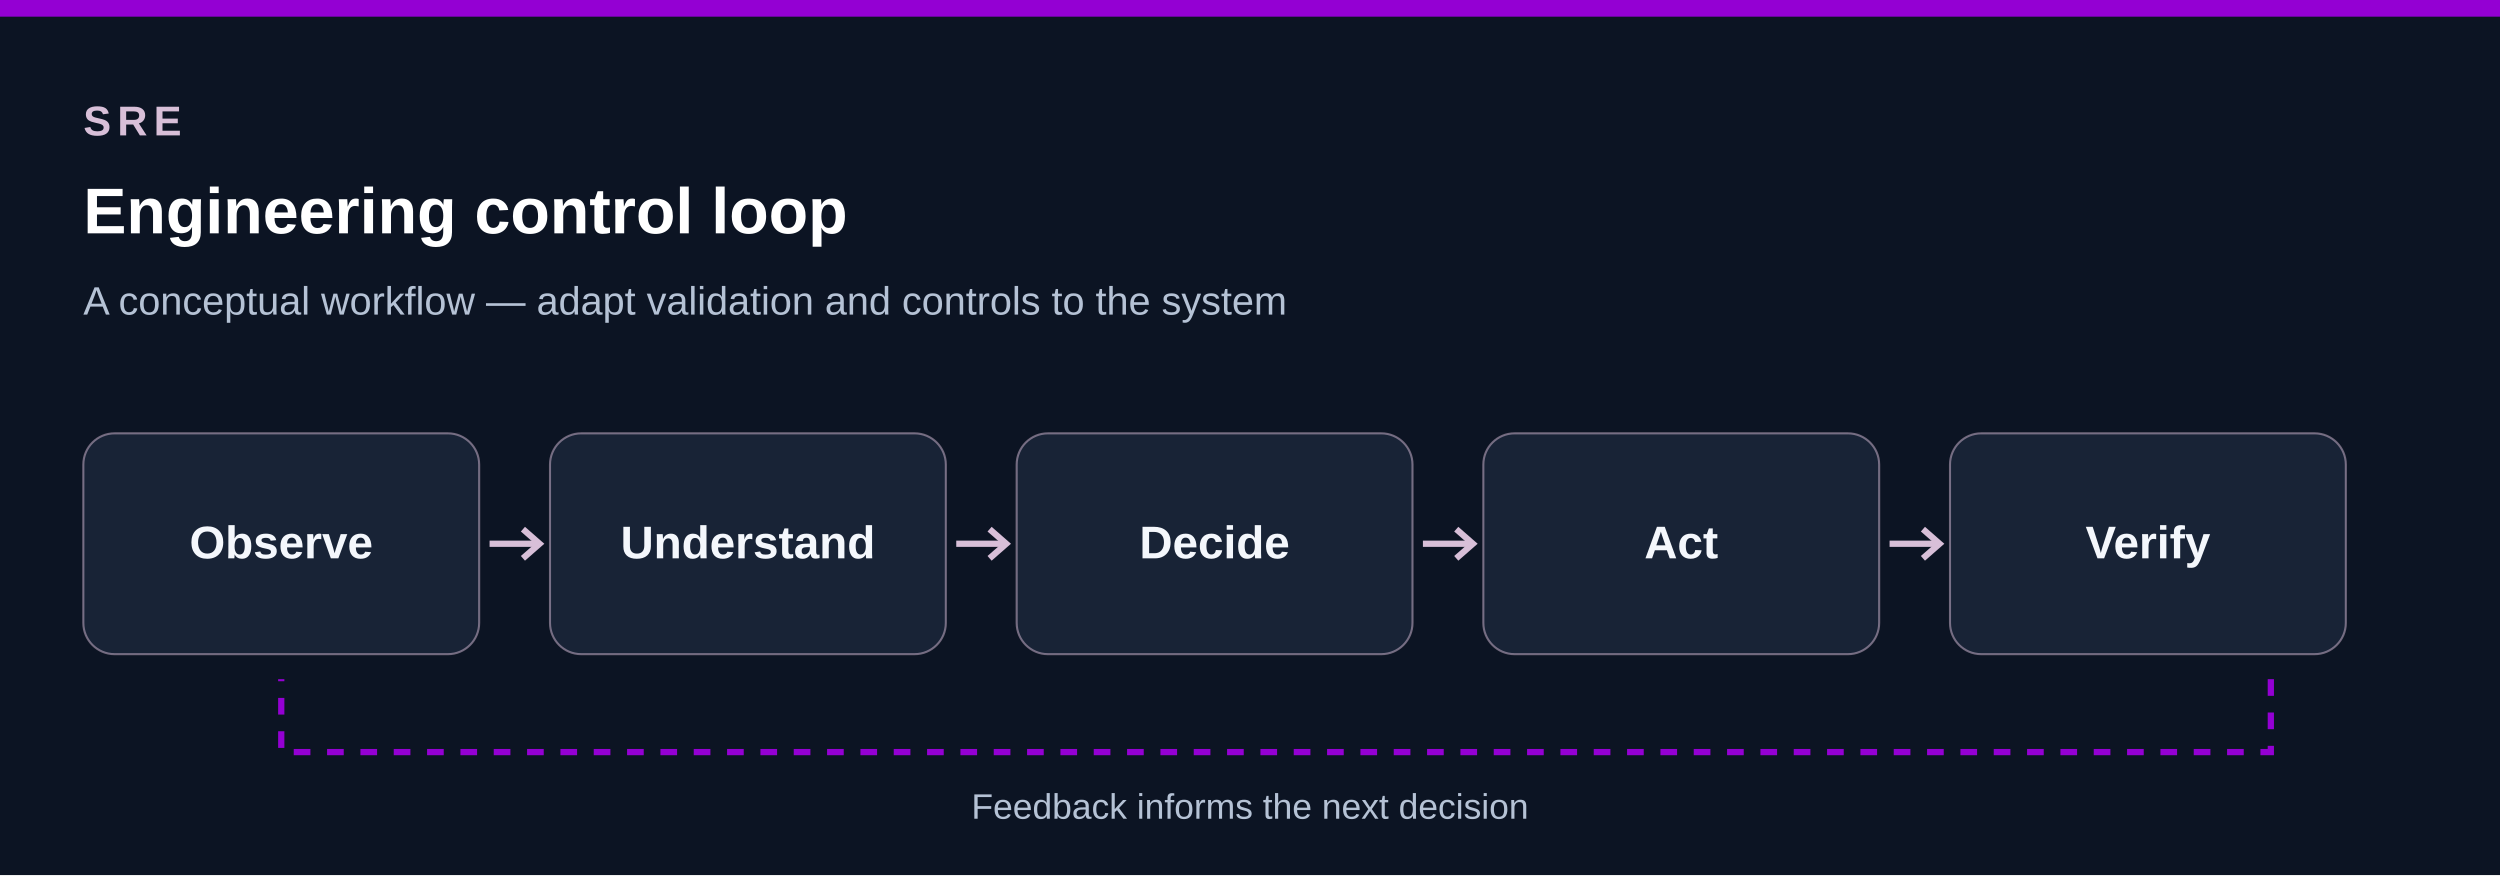
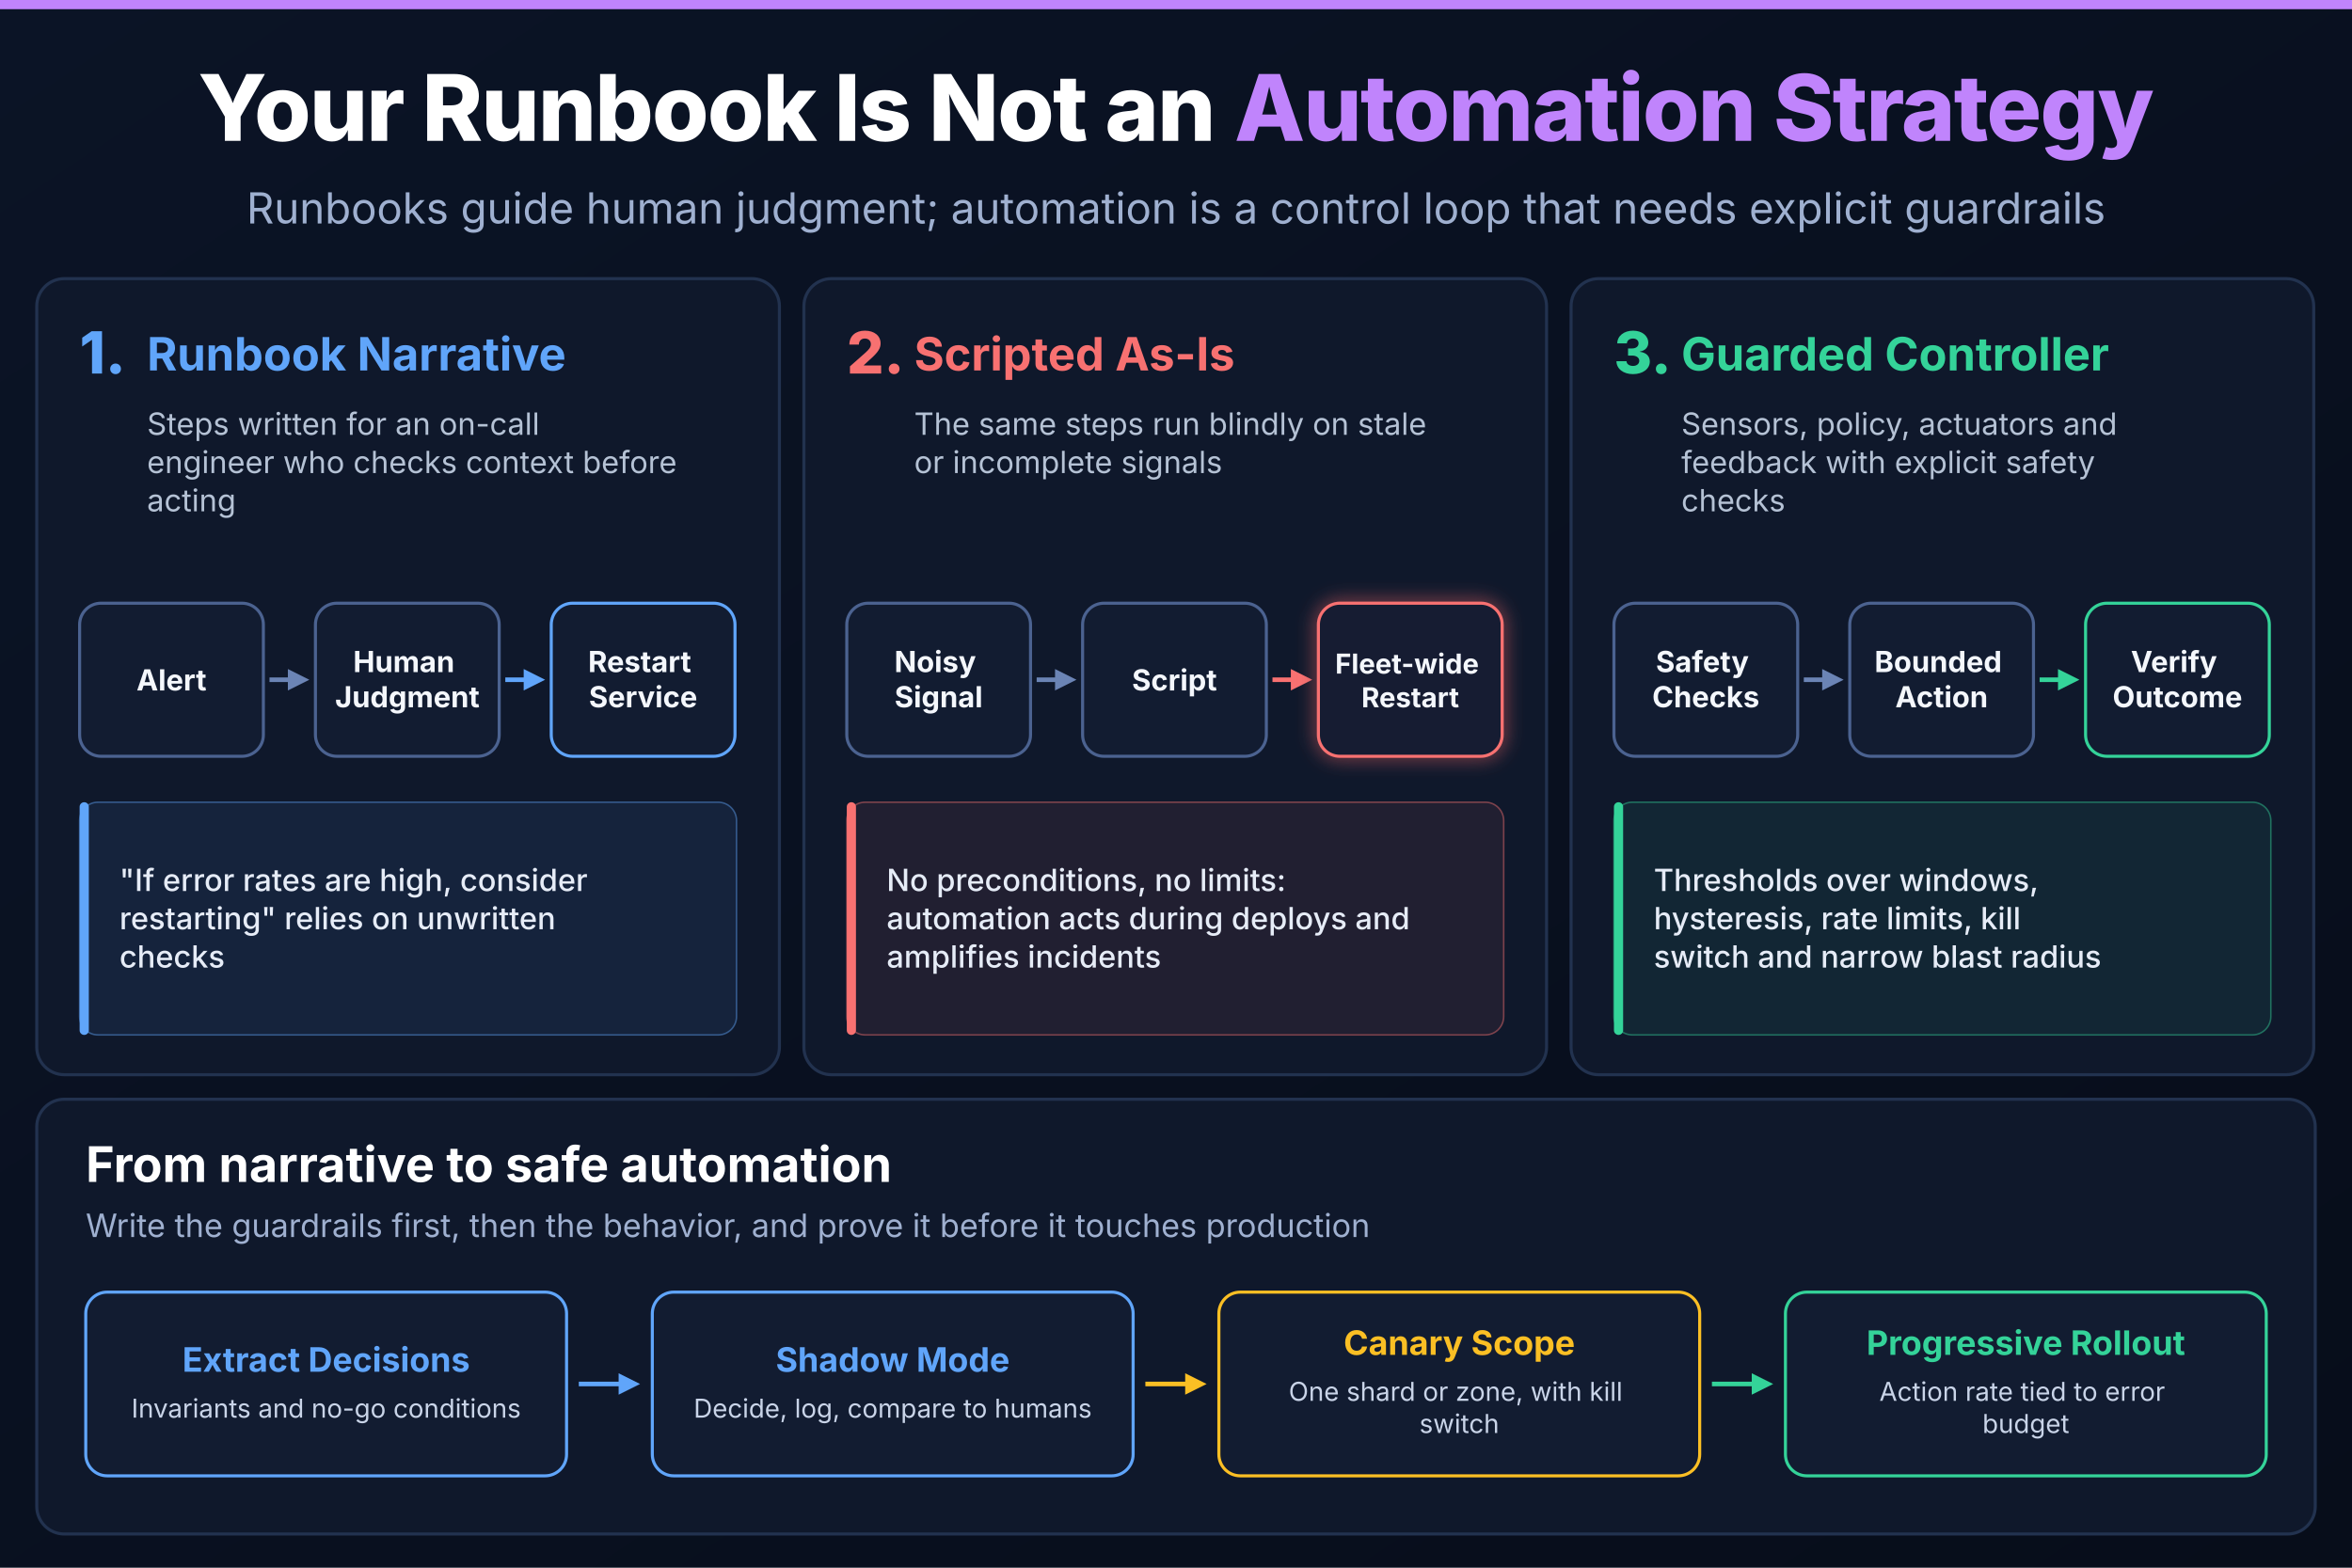
- <svg xmlns="http://www.w3.org/2000/svg" width="1200" height="420" viewBox="0 0 1200 420" role="img" aria-label="Conceptual reliability control loop for Your Runbook Is Not an Automation Strategy">
-   <rect width="1200" height="420" fill="#0c1423" />
-   <rect width="1200" height="8" fill="#9400d3" />
-   <text x="40" y="65" font-family="Arial,sans-serif" font-size="20" font-weight="bold" letter-spacing="3" fill="#d8bfd8">SRE</text>
-   <text x="40" y="112" font-family="Arial,sans-serif" font-size="31" font-weight="bold" fill="#ffffff">Engineering control loop</text>
-   <text x="40" y="151" font-family="Arial,sans-serif" font-size="19" fill="#b5c2d5">A conceptual workflow — adapt validation and controls to the system</text>
-   <g font-family="Arial,sans-serif">
-     <rect x="40" y="208" width="190" height="106" rx="15" fill="#182336" stroke="#d8bfd8" stroke-opacity=".5" />
-     <text x="135" y="268" fill="#f4f7fc" font-size="22" text-anchor="middle" font-weight="650">Observe</text>
-     <path d="M 235 261 h 23" stroke="#d8bfd8" stroke-width="3" />
-     <path d="M 251 254 l 8 7 -8 7" fill="none" stroke="#d8bfd8" stroke-width="3" />
-     <rect x="264" y="208" width="190" height="106" rx="15" fill="#182336" stroke="#d8bfd8" stroke-opacity=".5" />
-     <text x="359" y="268" fill="#f4f7fc" font-size="22" text-anchor="middle" font-weight="650">Understand</text>
-     <path d="M 459 261 h 23" stroke="#d8bfd8" stroke-width="3" />
-     <path d="M 475 254 l 8 7 -8 7" fill="none" stroke="#d8bfd8" stroke-width="3" />
-     <rect x="488" y="208" width="190" height="106" rx="15" fill="#182336" stroke="#d8bfd8" stroke-opacity=".5" />
-     <text x="583" y="268" fill="#f4f7fc" font-size="22" text-anchor="middle" font-weight="650">Decide</text>
-     <path d="M 683 261 h 23" stroke="#d8bfd8" stroke-width="3" />
-     <path d="M 699 254 l 8 7 -8 7" fill="none" stroke="#d8bfd8" stroke-width="3" />
-     <rect x="712" y="208" width="190" height="106" rx="15" fill="#182336" stroke="#d8bfd8" stroke-opacity=".5" />
-     <text x="807" y="268" fill="#f4f7fc" font-size="22" text-anchor="middle" font-weight="650">Act</text>
-     <path d="M 907 261 h 23" stroke="#d8bfd8" stroke-width="3" />
-     <path d="M 923 254 l 8 7 -8 7" fill="none" stroke="#d8bfd8" stroke-width="3" />
-     <rect x="936" y="208" width="190" height="106" rx="15" fill="#182336" stroke="#d8bfd8" stroke-opacity=".5" />
-     <text x="1031" y="268" fill="#f4f7fc" font-size="22" text-anchor="middle" font-weight="650">Verify</text>
-   </g>
-   <path d="M 1090 326 v 35 H 135 v -35" fill="none" stroke="#9400d3" stroke-width="3" stroke-dasharray="8 8" />
-   <text x="600" y="393" text-anchor="middle" font-family="Arial,sans-serif" font-size="17" fill="#b5c2d5">Feedback informs the next decision</text>
+ <svg xmlns="http://www.w3.org/2000/svg" width="1536" height="1024" viewBox="0 0 1536 1024" role="img" aria-label="Your Runbook Is Not an Automation Strategy: Runbooks guide human judgment; automation is a control loop that needs explicit guardrails" font-family="Inter, 'Segoe UI', Helvetica, Arial, sans-serif">
+   <defs>
+     <linearGradient id="bg" x1="0" y1="0" x2="1" y2="1">
+       <stop offset="0" stop-color="#0b1426" />
+       <stop offset="1" stop-color="#070d1a" />
+     </linearGradient>
+     <filter id="glow" x="-30%" y="-30%" width="160%" height="160%">
+       <feGaussianBlur stdDeviation="6" result="b" />
+       <feMerge>
+         <feMergeNode in="b" />
+         <feMergeNode in="SourceGraphic" />
+       </feMerge>
+     </filter>
+   </defs>
+   <rect width="1536" height="1024" fill="url(#bg)" />
+   <rect width="1536" height="6" fill="#c084fc" />
+   <text x="768" y="92" font-size="60" font-weight="800" fill="#ffffff" text-anchor="middle" letter-spacing="-1">Your Runbook Is Not an <tspan fill="#c084fc">Automation Strategy</tspan>
+   </text>
+   <text x="768" y="146" font-size="28" font-weight="400" fill="#9fb0d0" text-anchor="middle">
+     <tspan x="768" dy="0">Runbooks guide human judgment; automation is a control loop that needs explicit guardrails</tspan>
+   </text>
+   <rect x="24" y="182" width="485" height="520" rx="18" fill="#0f182b" stroke="#22324f" stroke-width="2" />
+   <text x="52" y="244" font-size="38" font-weight="800" fill="#60a5fa">1.</text>
+   <text x="96" y="242" font-size="30" font-weight="700" fill="#60a5fa" text-anchor="start">
+     <tspan x="96" dy="0">Runbook Narrative</tspan>
+   </text>
+   <text x="96" y="284" font-size="20" font-weight="400" fill="#b5c2d5" text-anchor="start">
+     <tspan x="96" dy="0">Steps written for an on-call</tspan>
+     <tspan x="96" dy="25">engineer who checks context before</tspan>
+     <tspan x="96" dy="25">acting</tspan>
+   </text>
+   <rect x="52" y="394" width="120" height="100" rx="14" fill="#121c31" stroke="#4b6290" stroke-width="2" />
+   <text x="112" y="451" font-size="19" font-weight="650" fill="#f4f7fc" text-anchor="middle">
+     <tspan x="112" dy="0">Alert</tspan>
+   </text>
+   <path d="M 176 444 H 192" stroke="#6b84b5" stroke-width="3" fill="none" />
+   <path d="M 188 437 L 202 444 L 188 451 Z" fill="#6b84b5" />
+   <rect x="206" y="394" width="120" height="100" rx="14" fill="#121c31" stroke="#4b6290" stroke-width="2" />
+   <text x="266" y="439" font-size="19" font-weight="650" fill="#f4f7fc" text-anchor="middle">
+     <tspan x="266" dy="0">Human</tspan>
+     <tspan x="266" dy="23">Judgment</tspan>
+   </text>
+   <path d="M 330 444 H 346" stroke="#60a5fa" stroke-width="3" fill="none" />
+   <path d="M 342 437 L 356 444 L 342 451 Z" fill="#60a5fa" />
+   <rect x="360" y="394" width="120" height="100" rx="14" fill="#121c31" stroke="#60a5fa" stroke-width="2" />
+   <text x="420" y="439" font-size="19" font-weight="650" fill="#f4f7fc" text-anchor="middle">
+     <tspan x="420" dy="0">Restart</tspan>
+     <tspan x="420" dy="23">Service</tspan>
+   </text>
+   <rect x="52" y="524" width="429" height="152" rx="12" fill="#60a5fa" fill-opacity="0.08" stroke="#60a5fa" stroke-opacity="0.45" />
+   <rect x="52" y="524" width="6" height="152" rx="3" fill="#60a5fa" />
+   <text x="78" y="582" font-size="20" font-weight="500" fill="#e6ecf7" text-anchor="start">
+     <tspan x="78" dy="0">"If error rates are high, consider</tspan>
+     <tspan x="78" dy="25">restarting" relies on unwritten</tspan>
+     <tspan x="78" dy="25">checks</tspan>
+   </text>
+   <rect x="525" y="182" width="485" height="520" rx="18" fill="#0f182b" stroke="#22324f" stroke-width="2" />
+   <text x="553" y="244" font-size="38" font-weight="800" fill="#f87171">2.</text>
+   <text x="597" y="242" font-size="30" font-weight="700" fill="#f87171" text-anchor="start">
+     <tspan x="597" dy="0">Scripted As-Is</tspan>
+   </text>
+   <text x="597" y="284" font-size="20" font-weight="400" fill="#b5c2d5" text-anchor="start">
+     <tspan x="597" dy="0">The same steps run blindly on stale</tspan>
+     <tspan x="597" dy="25">or incomplete signals</tspan>
+   </text>
+   <rect x="553" y="394" width="120" height="100" rx="14" fill="#121c31" stroke="#4b6290" stroke-width="2" />
+   <text x="613" y="439" font-size="19" font-weight="650" fill="#f4f7fc" text-anchor="middle">
+     <tspan x="613" dy="0">Noisy</tspan>
+     <tspan x="613" dy="23">Signal</tspan>
+   </text>
+   <path d="M 677 444 H 693" stroke="#6b84b5" stroke-width="3" fill="none" />
+   <path d="M 689 437 L 703 444 L 689 451 Z" fill="#6b84b5" />
+   <rect x="707" y="394" width="120" height="100" rx="14" fill="#121c31" stroke="#4b6290" stroke-width="2" />
+   <text x="767" y="451" font-size="19" font-weight="650" fill="#f4f7fc" text-anchor="middle">
+     <tspan x="767" dy="0">Script</tspan>
+   </text>
+   <path d="M 831 444 H 847" stroke="#f87171" stroke-width="3" fill="none" />
+   <path d="M 843 437 L 857 444 L 843 451 Z" fill="#f87171" />
+   <rect x="861" y="394" width="120" height="100" rx="14" fill="#121c31" stroke="#f87171" stroke-width="2" filter="url(#glow)" />
+   <text x="921" y="440" font-size="18" font-weight="650" fill="#f4f7fc" text-anchor="middle">
+     <tspan x="921" dy="0">Fleet-wide</tspan>
+     <tspan x="921" dy="22">Restart</tspan>
+   </text>
+   <rect x="553" y="524" width="429" height="152" rx="12" fill="#f87171" fill-opacity="0.08" stroke="#f87171" stroke-opacity="0.45" />
+   <rect x="553" y="524" width="6" height="152" rx="3" fill="#f87171" />
+   <text x="579" y="582" font-size="20" font-weight="500" fill="#e6ecf7" text-anchor="start">
+     <tspan x="579" dy="0">No preconditions, no limits:</tspan>
+     <tspan x="579" dy="25">automation acts during deploys and</tspan>
+     <tspan x="579" dy="25">amplifies incidents</tspan>
+   </text>
+   <rect x="1026" y="182" width="485" height="520" rx="18" fill="#0f182b" stroke="#22324f" stroke-width="2" />
+   <text x="1054" y="244" font-size="38" font-weight="800" fill="#34d399">3.</text>
+   <text x="1098" y="242" font-size="30" font-weight="700" fill="#34d399" text-anchor="start">
+     <tspan x="1098" dy="0">Guarded Controller</tspan>
+   </text>
+   <text x="1098" y="284" font-size="20" font-weight="400" fill="#b5c2d5" text-anchor="start">
+     <tspan x="1098" dy="0">Sensors, policy, actuators and</tspan>
+     <tspan x="1098" dy="25">feedback with explicit safety</tspan>
+     <tspan x="1098" dy="25">checks</tspan>
+   </text>
+   <rect x="1054" y="394" width="120" height="100" rx="14" fill="#121c31" stroke="#4b6290" stroke-width="2" />
+   <text x="1114" y="439" font-size="19" font-weight="650" fill="#f4f7fc" text-anchor="middle">
+     <tspan x="1114" dy="0">Safety</tspan>
+     <tspan x="1114" dy="23">Checks</tspan>
+   </text>
+   <path d="M 1178 444 H 1194" stroke="#6b84b5" stroke-width="3" fill="none" />
+   <path d="M 1190 437 L 1204 444 L 1190 451 Z" fill="#6b84b5" />
+   <rect x="1208" y="394" width="120" height="100" rx="14" fill="#121c31" stroke="#4b6290" stroke-width="2" />
+   <text x="1268" y="439" font-size="19" font-weight="650" fill="#f4f7fc" text-anchor="middle">
+     <tspan x="1268" dy="0">Bounded</tspan>
+     <tspan x="1268" dy="23">Action</tspan>
+   </text>
+   <path d="M 1332 444 H 1348" stroke="#34d399" stroke-width="3" fill="none" />
+   <path d="M 1344 437 L 1358 444 L 1344 451 Z" fill="#34d399" />
+   <rect x="1362" y="394" width="120" height="100" rx="14" fill="#121c31" stroke="#34d399" stroke-width="2" />
+   <text x="1422" y="439" font-size="19" font-weight="650" fill="#f4f7fc" text-anchor="middle">
+     <tspan x="1422" dy="0">Verify</tspan>
+     <tspan x="1422" dy="23">Outcome</tspan>
+   </text>
+   <rect x="1054" y="524" width="429" height="152" rx="12" fill="#34d399" fill-opacity="0.08" stroke="#34d399" stroke-opacity="0.45" />
+   <rect x="1054" y="524" width="6" height="152" rx="3" fill="#34d399" />
+   <text x="1080" y="582" font-size="20" font-weight="500" fill="#e6ecf7" text-anchor="start">
+     <tspan x="1080" dy="0">Thresholds over windows,</tspan>
+     <tspan x="1080" dy="25">hysteresis, rate limits, kill</tspan>
+     <tspan x="1080" dy="25">switch and narrow blast radius</tspan>
+   </text>
+   <rect x="24" y="718" width="1488" height="284" rx="18" fill="#0f182b" stroke="#22324f" stroke-width="2" />
+   <text x="56" y="772" font-size="32" font-weight="700" fill="#ffffff">From narrative to safe automation</text>
+   <text x="56" y="808" font-size="21" font-weight="400" fill="#9fb0d0" text-anchor="start">
+     <tspan x="56" dy="0">Write the guardrails first, then the behavior, and prove it before it touches production</tspan>
+   </text>
+   <rect x="56" y="844" width="314" height="120" rx="14" fill="#121c31" stroke="#60a5fa" stroke-width="2" />
+   <text x="213" y="896" font-size="22" font-weight="700" fill="#60a5fa" text-anchor="middle">
+     <tspan x="213" dy="0">Extract Decisions</tspan>
+   </text>
+   <text x="213" y="926" font-size="17" font-weight="400" fill="#c9d4e8" text-anchor="middle">
+     <tspan x="213" dy="0">Invariants and no-go conditions</tspan>
+   </text>
+   <path d="M 378 904 H 408" stroke="#60a5fa" stroke-width="3" fill="none" />
+   <path d="M 404 897 L 418 904 L 404 911 Z" fill="#60a5fa" />
+   <rect x="426" y="844" width="314" height="120" rx="14" fill="#121c31" stroke="#60a5fa" stroke-width="2" />
+   <text x="583" y="896" font-size="22" font-weight="700" fill="#60a5fa" text-anchor="middle">
+     <tspan x="583" dy="0">Shadow Mode</tspan>
+   </text>
+   <text x="583" y="926" font-size="17" font-weight="400" fill="#c9d4e8" text-anchor="middle">
+     <tspan x="583" dy="0">Decide, log, compare to humans</tspan>
+   </text>
+   <path d="M 748 904 H 778" stroke="#fbbf24" stroke-width="3" fill="none" />
+   <path d="M 774 897 L 788 904 L 774 911 Z" fill="#fbbf24" />
+   <rect x="796" y="844" width="314" height="120" rx="14" fill="#121c31" stroke="#fbbf24" stroke-width="2" />
+   <text x="953" y="885" font-size="22" font-weight="700" fill="#fbbf24" text-anchor="middle">
+     <tspan x="953" dy="0">Canary Scope</tspan>
+   </text>
+   <text x="953" y="915" font-size="17" font-weight="400" fill="#c9d4e8" text-anchor="middle">
+     <tspan x="953" dy="0">One shard or zone, with kill</tspan>
+     <tspan x="953" dy="21">switch</tspan>
+   </text>
+   <path d="M 1118 904 H 1148" stroke="#34d399" stroke-width="3" fill="none" />
+   <path d="M 1144 897 L 1158 904 L 1144 911 Z" fill="#34d399" />
+   <rect x="1166" y="844" width="314" height="120" rx="14" fill="#121c31" stroke="#34d399" stroke-width="2" />
+   <text x="1323" y="885" font-size="22" font-weight="700" fill="#34d399" text-anchor="middle">
+     <tspan x="1323" dy="0">Progressive Rollout</tspan>
+   </text>
+   <text x="1323" y="915" font-size="17" font-weight="400" fill="#c9d4e8" text-anchor="middle">
+     <tspan x="1323" dy="0">Action rate tied to error</tspan>
+     <tspan x="1323" dy="21">budget</tspan>
+   </text>
</svg>
